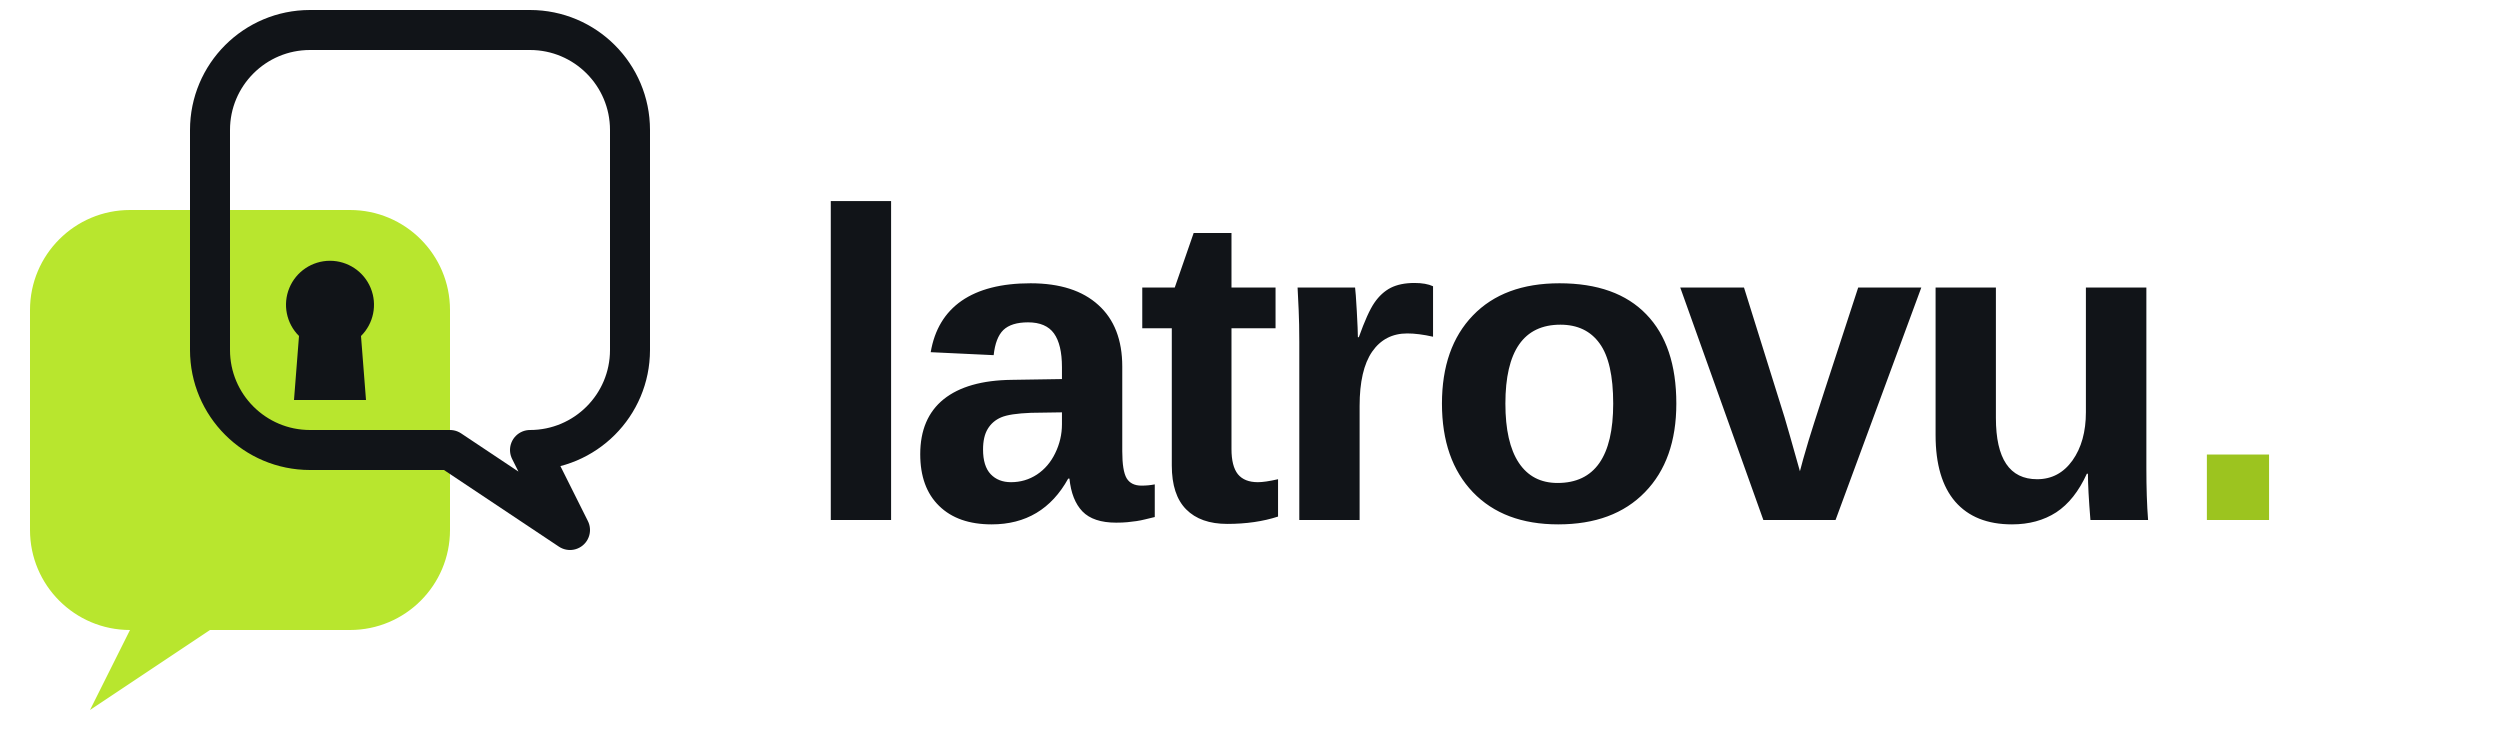
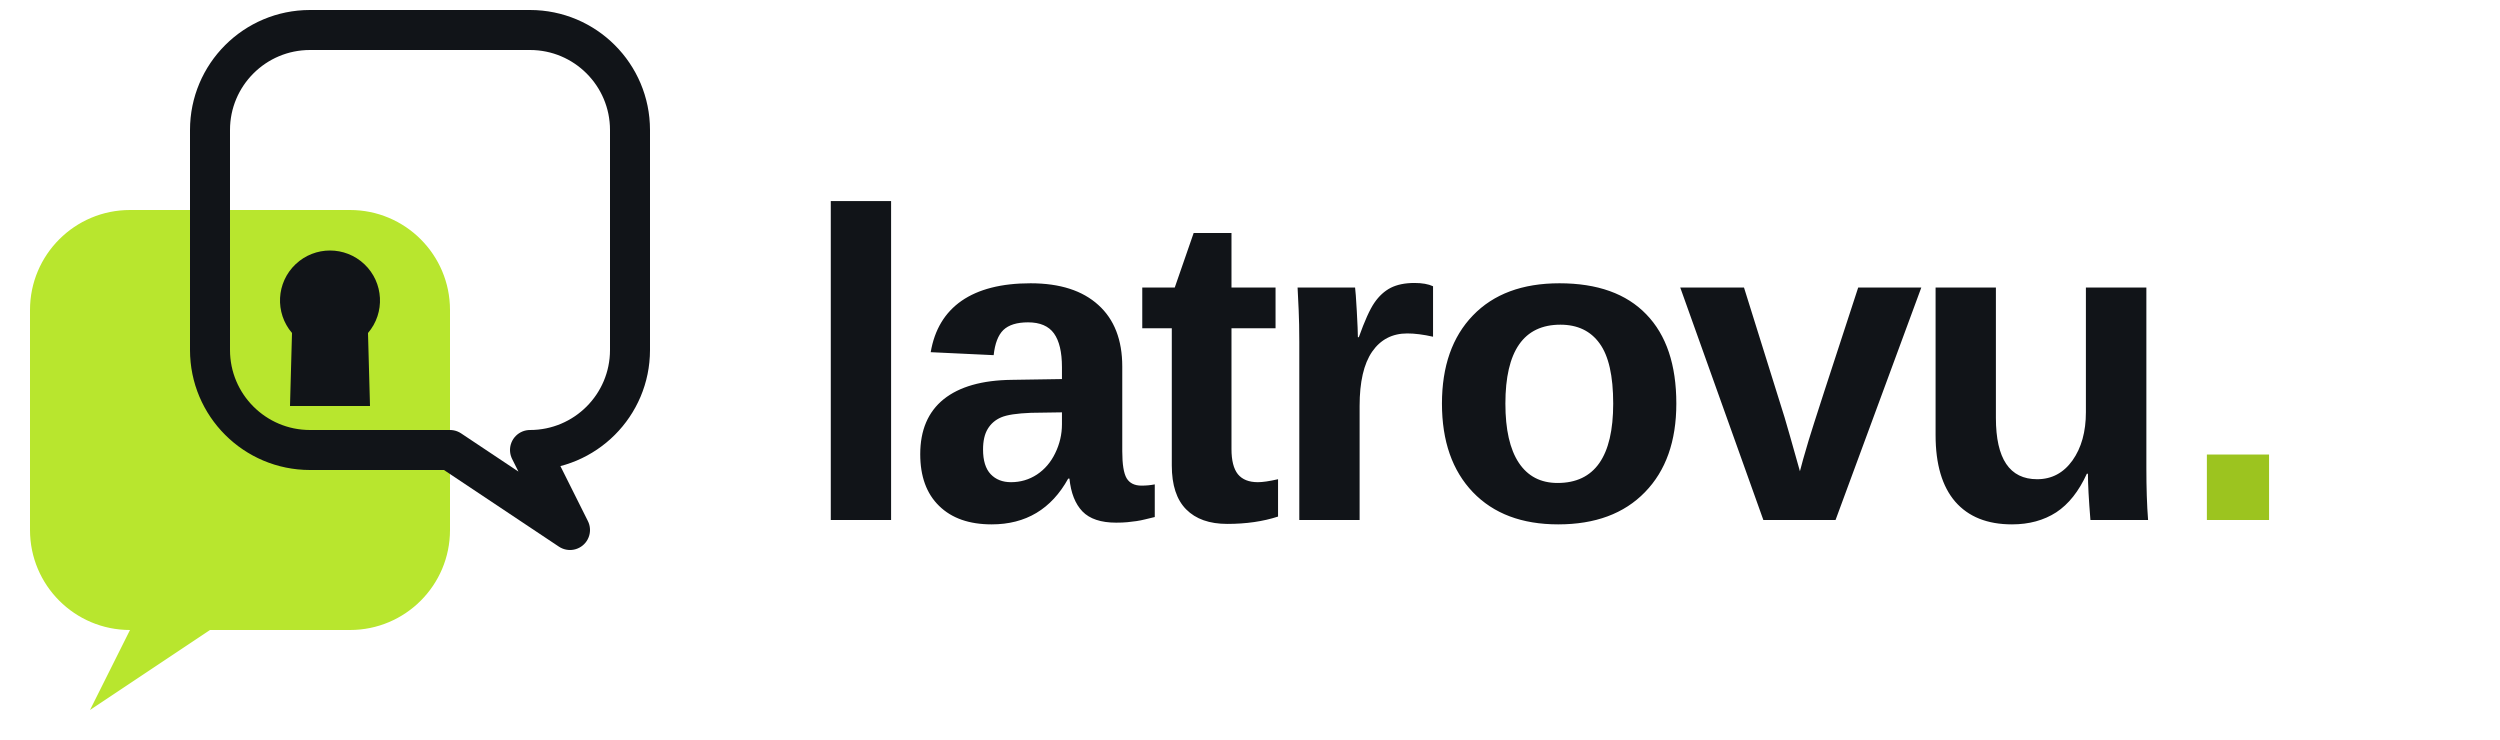
<svg xmlns="http://www.w3.org/2000/svg" viewBox="0 0 250 74" role="img" aria-label="latrovu">
  <g transform="translate(3 3)">
    <path d="M10 18 H32 A10 10 0 0 1 42 28 V50 A10 10 0 0 1 32 60 H18 L6 68 L10 60 A10 10 0 0 1 0 50 V28 A10 10 0 0 1 10 18 Z" fill="#B8E62E" />
    <path d="M50 0 H28 A10 10 0 0 0 18 10 V32 A10 10 0 0 0 28 42 H42 L54 50 L50 42 A10 10 0 0 0 60 32 V10 A10 10 0 0 0 50 0 Z" fill="none" stroke="#111418" stroke-width="4" stroke-linejoin="round" />
-     <path d="M26.9 30.6 A4.4 4.4 0 1 1 33.1 30.6 L33.6 37 H26.4 Z" fill="#111418" />
+     <path d="M26.2 30.3 A5 5 0 1 1 33.8 30.3 L34 37.6 H26 Z" fill="#111418" />
  </g>
  <text x="80" y="52" font-family="Outfit, 'Helvetica Neue', Arial, sans-serif" font-size="44" font-weight="600" letter-spacing="-1.5" fill="#111418">latrovu<tspan fill="#9CC41F">.</tspan>
  </text>
</svg>
